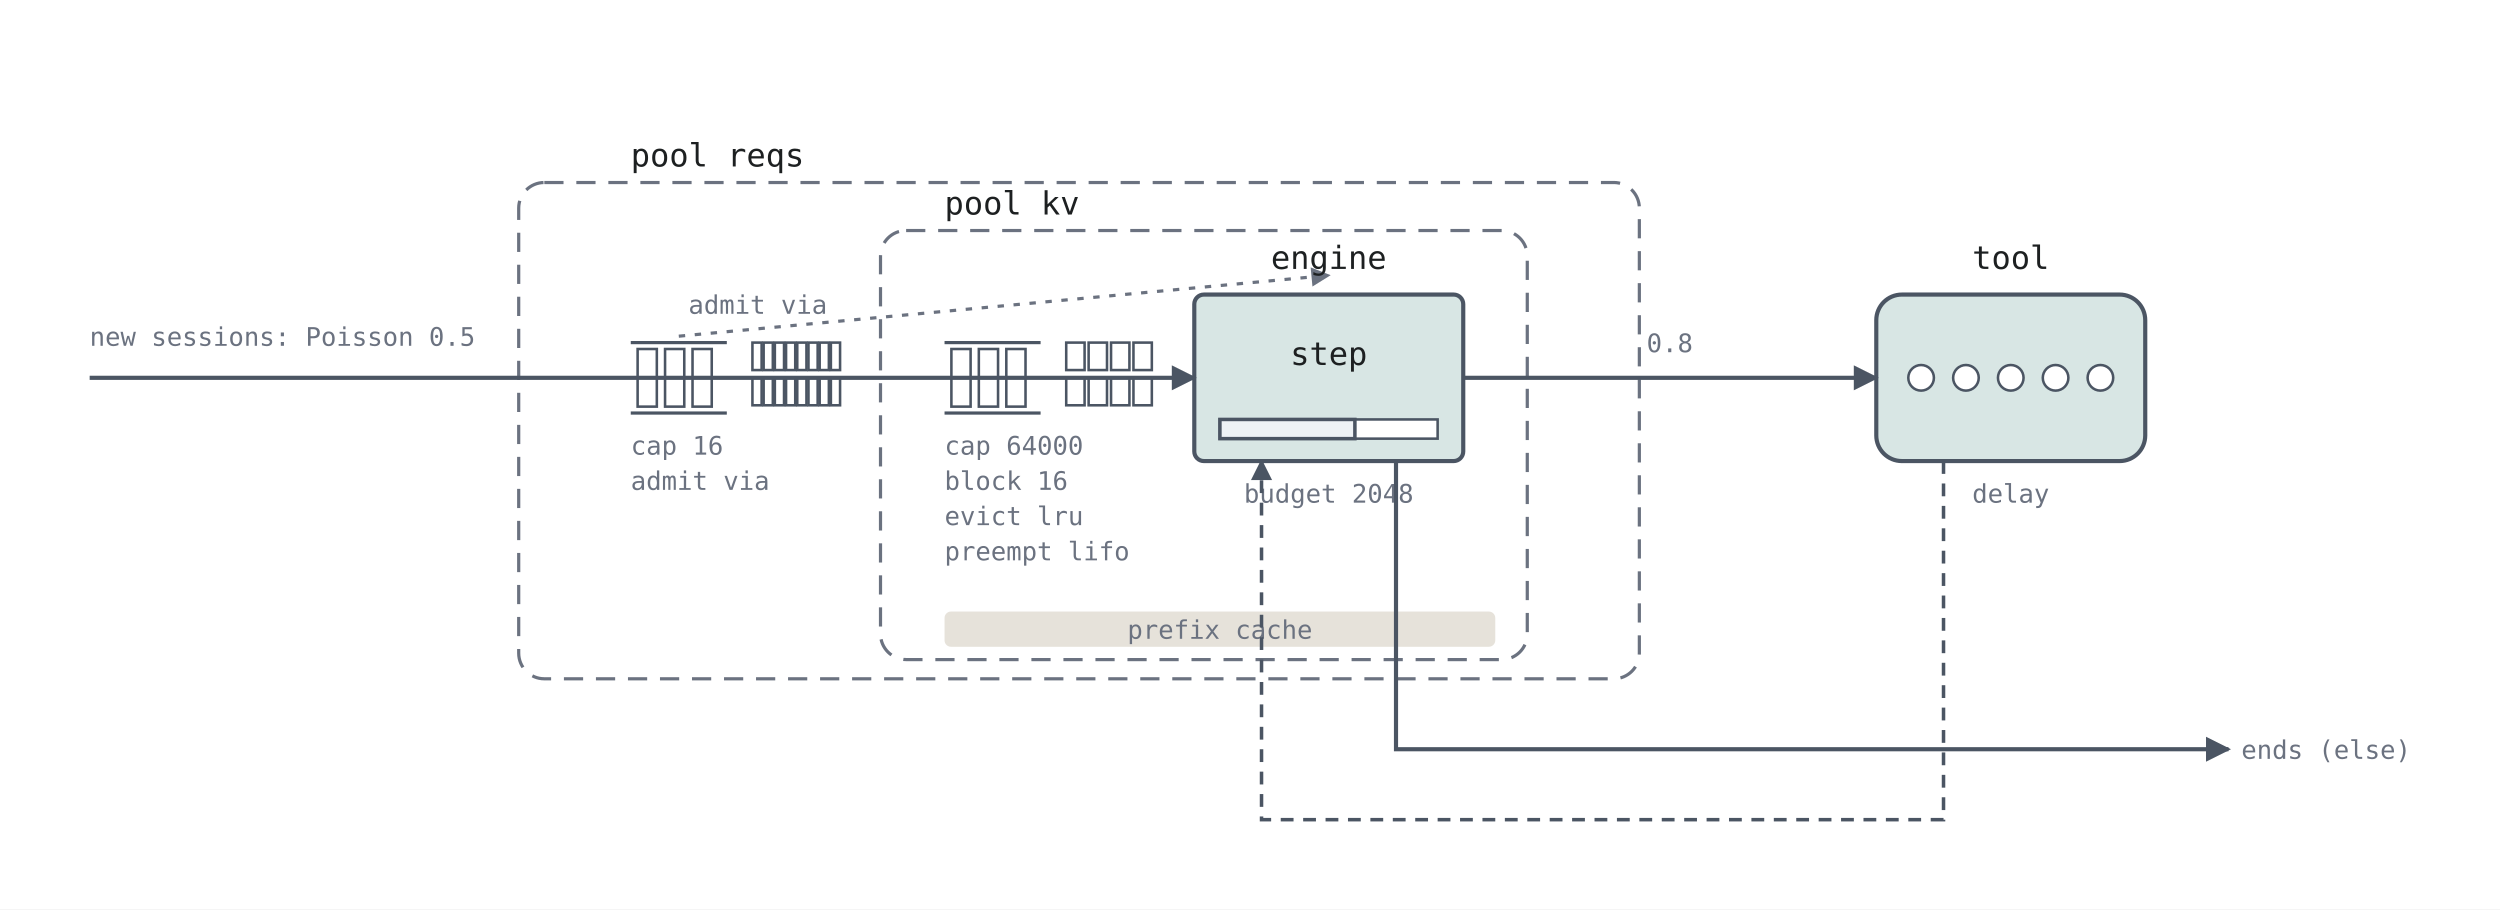
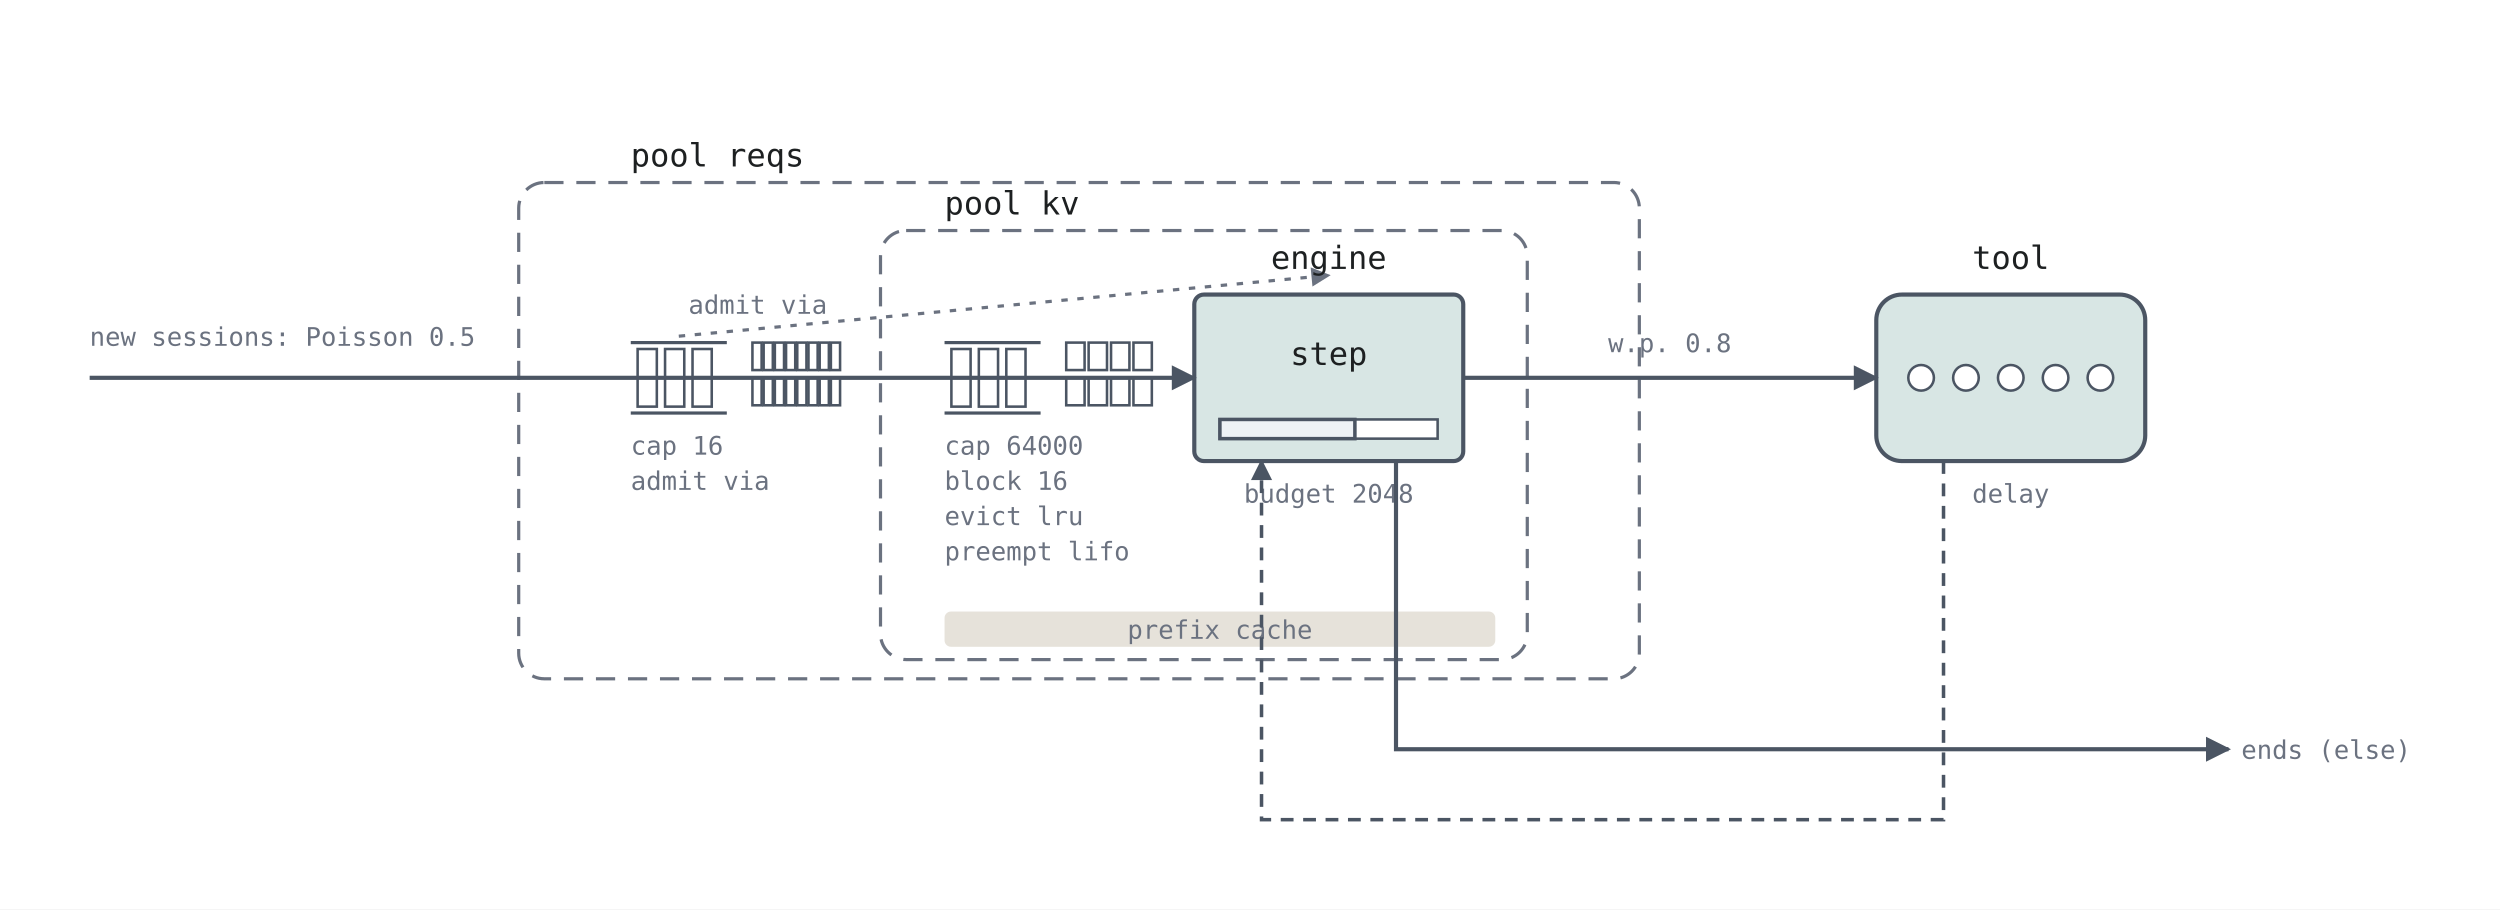
<svg xmlns="http://www.w3.org/2000/svg" width="780.8" height="284" viewBox="0 0 780.8 284" role="img">
  <style>
  text { font-family: ui-monospace, "SF Mono", Menlo, Consolas, monospace; }
  @media (prefers-color-scheme: dark) {
    text { fill: #e8e6e3; } text.dim { fill: #9aa4b2; }
    .bg { fill:#14171a }
    .solid { fill:#232a31;stroke:#b6bfcc }
    .body { fill:#232a31;stroke:#b6bfcc }
    .admission { fill:#232a31;stroke:#b6bfcc }
    .cached { fill:#33302a }
    .fits { stroke:#9aa4b2 }
    .enclosure { stroke:#9aa4b2 }
    .station { fill:#26403d;stroke:#b6bfcc }
    .cell { fill:#14171a;stroke:#b6bfcc }
    .rail { stroke:#b6bfcc }
    .flow { stroke:#b6bfcc }
    .back { stroke:#b6bfcc }
    .relation { stroke:#9aa4b2 }
    .grow { stroke:#b6bfcc }
  }
</style>
  <defs>
    <marker id="a" viewBox="0 0 10 10" refX="9" refY="5" markerWidth="6" markerHeight="6" orient="auto-start-reverse">
      <path d="M0 0 L10 5 L0 10 z" fill="context-stroke" />
    </marker>
  </defs>
  <rect class="bg" fill="#ffffff" x="0" y="0" width="780.8" height="284" />
  <rect class="enclosure" fill="none" stroke="#6b7280" stroke-width="1" stroke-dasharray="6 4" x="275" y="72" width="202" height="134" rx="8" />
  <text x="295" y="67" text-anchor="start" font-size="10" fill="#1d2021">pool kv</text>
  <path class="rail" fill="none" stroke="#4b5563" stroke-width="1" d="M295 107 L325 107 M295 129 L325 129" />
  <rect class="cell" fill="#ffffff" stroke="#4b5563" stroke-width=".8" x="297.14" y="109" width="6" height="18" />
  <rect class="cell" fill="#ffffff" stroke="#4b5563" stroke-width=".8" x="305.71" y="109" width="6" height="18" />
  <rect class="cell" fill="#ffffff" stroke="#4b5563" stroke-width=".8" x="314.29" y="109" width="6" height="18" />
  <rect class="cell" fill="#ffffff" stroke="#4b5563" stroke-width=".8" x="333" y="107" width="5.74" height="8.58" />
  <rect class="cell" fill="#ffffff" stroke="#4b5563" stroke-width=".8" x="340" y="107" width="5.74" height="8.58" />
  <rect class="cell" fill="#ffffff" stroke="#4b5563" stroke-width=".8" x="347" y="107" width="5.74" height="8.58" />
  <rect class="cell" fill="#ffffff" stroke="#4b5563" stroke-width=".8" x="354" y="107" width="5.74" height="8.58" />
  <rect class="cell" fill="#ffffff" stroke="#4b5563" stroke-width=".8" x="333" y="118" width="5.74" height="8.58" />
  <rect class="cell" fill="#ffffff" stroke="#4b5563" stroke-width=".8" x="340" y="118" width="5.74" height="8.58" />
  <rect class="cell" fill="#ffffff" stroke="#4b5563" stroke-width=".8" x="347" y="118" width="5.74" height="8.58" />
  <rect class="cell" fill="#ffffff" stroke="#4b5563" stroke-width=".8" x="354" y="118" width="5.74" height="8.58" />
  <text x="295" y="142" text-anchor="start" font-size="8" fill="#6b7280" class="dim">cap 64000</text>
  <text x="295" y="153" text-anchor="start" font-size="8" fill="#6b7280" class="dim">block 16</text>
  <text x="295" y="164" text-anchor="start" font-size="8" fill="#6b7280" class="dim">evict lru</text>
  <text x="295" y="175" text-anchor="start" font-size="8" fill="#6b7280" class="dim">preempt lifo</text>
  <rect class="cached" fill="#e6e2da" stroke="none" x="295" y="191" width="172" height="11" rx="2" />
  <text x="381" y="199.5" text-anchor="middle" font-size="8" fill="#6b7280" class="dim">prefix cache</text>
  <rect class="enclosure" fill="none" stroke="#6b7280" stroke-width="1" stroke-dasharray="6 4" x="162" y="57" width="350" height="155" rx="8" />
  <text x="197" y="52" text-anchor="start" font-size="10" fill="#1d2021">pool reqs</text>
  <path class="rail" fill="none" stroke="#4b5563" stroke-width="1" d="M197 107 L227 107 M197 129 L227 129" />
  <rect class="cell" fill="#ffffff" stroke="#4b5563" stroke-width=".8" x="199.14" y="109" width="6" height="18" />
  <rect class="cell" fill="#ffffff" stroke="#4b5563" stroke-width=".8" x="207.71" y="109" width="6" height="18" />
  <rect class="cell" fill="#ffffff" stroke="#4b5563" stroke-width=".8" x="216.29" y="109" width="6" height="18" />
  <rect class="cell" fill="#ffffff" stroke="#4b5563" stroke-width=".8" x="235" y="107" width="2.87" height="8.58" />
  <rect class="cell" fill="#ffffff" stroke="#4b5563" stroke-width=".8" x="238.5" y="107" width="2.87" height="8.58" />
  <rect class="cell" fill="#ffffff" stroke="#4b5563" stroke-width=".8" x="242" y="107" width="2.87" height="8.58" />
  <rect class="cell" fill="#ffffff" stroke="#4b5563" stroke-width=".8" x="245.5" y="107" width="2.87" height="8.58" />
  <rect class="cell" fill="#ffffff" stroke="#4b5563" stroke-width=".8" x="249" y="107" width="2.87" height="8.58" />
  <rect class="cell" fill="#ffffff" stroke="#4b5563" stroke-width=".8" x="252.5" y="107" width="2.87" height="8.58" />
  <rect class="cell" fill="#ffffff" stroke="#4b5563" stroke-width=".8" x="256" y="107" width="2.87" height="8.58" />
  <rect class="cell" fill="#ffffff" stroke="#4b5563" stroke-width=".8" x="259.5" y="107" width="2.87" height="8.58" />
  <rect class="cell" fill="#ffffff" stroke="#4b5563" stroke-width=".8" x="235" y="118" width="2.87" height="8.58" />
  <rect class="cell" fill="#ffffff" stroke="#4b5563" stroke-width=".8" x="238.5" y="118" width="2.87" height="8.58" />
  <rect class="cell" fill="#ffffff" stroke="#4b5563" stroke-width=".8" x="242" y="118" width="2.87" height="8.58" />
  <rect class="cell" fill="#ffffff" stroke="#4b5563" stroke-width=".8" x="245.5" y="118" width="2.87" height="8.58" />
  <rect class="cell" fill="#ffffff" stroke="#4b5563" stroke-width=".8" x="249" y="118" width="2.87" height="8.58" />
  <rect class="cell" fill="#ffffff" stroke="#4b5563" stroke-width=".8" x="252.5" y="118" width="2.87" height="8.58" />
  <rect class="cell" fill="#ffffff" stroke="#4b5563" stroke-width=".8" x="256" y="118" width="2.87" height="8.58" />
  <rect class="cell" fill="#ffffff" stroke="#4b5563" stroke-width=".8" x="259.5" y="118" width="2.87" height="8.58" />
  <text x="197" y="142" text-anchor="start" font-size="8" fill="#6b7280" class="dim">cap 16</text>
  <text x="197" y="153" text-anchor="start" font-size="8" fill="#6b7280" class="dim">admit via</text>
  <path class="relation" fill="none" stroke="#6b7280" stroke-width="1" stroke-dasharray="2 3" d="M212 105 L415 86" marker-end="url(#a)" />
  <text x="215" y="98" text-anchor="start" font-size="8" fill="#6b7280" class="dim">admit via</text>
  <rect class="station" fill="#d8e6e4" stroke="#4b5563" stroke-width="1.3" x="373" y="92" width="84" height="52" rx="3" />
  <rect class="cell" fill="#ffffff" stroke="#4b5563" stroke-width=".8" x="381" y="131" width="68" height="6" />
  <rect class="solid" fill="#eef2f5" stroke="#4b5563" stroke-width="1.1" x="381" y="131" width="42.16" height="6" />
  <text x="415" y="114" text-anchor="middle" font-size="10" fill="#1d2021">step</text>
  <text x="415" y="84" text-anchor="middle" font-size="10" fill="#1d2021">engine</text>
  <text x="415" y="157" text-anchor="middle" font-size="8" fill="#6b7280" class="dim">budget 2048</text>
  <rect class="station" fill="#d8e6e4" stroke="#4b5563" stroke-width="1.3" x="586" y="92" width="84" height="52" rx="8" />
  <circle class="cell" fill="#ffffff" stroke="#4b5563" stroke-width=".8" cx="600" cy="118" r="4" />
  <circle class="cell" fill="#ffffff" stroke="#4b5563" stroke-width=".8" cx="614" cy="118" r="4" />
  <circle class="cell" fill="#ffffff" stroke="#4b5563" stroke-width=".8" cx="628" cy="118" r="4" />
  <circle class="cell" fill="#ffffff" stroke="#4b5563" stroke-width=".8" cx="642" cy="118" r="4" />
  <circle class="cell" fill="#ffffff" stroke="#4b5563" stroke-width=".8" cx="656" cy="118" r="4" />
  <text x="628" y="84" text-anchor="middle" font-size="10" fill="#1d2021">tool</text>
  <text x="628" y="157" text-anchor="middle" font-size="8" fill="#6b7280" class="dim">delay</text>
  <path class="flow" fill="none" stroke="#4b5563" stroke-width="1.3" d="M28 118 L373 118" marker-end="url(#a)" />
  <text x="28" y="108" text-anchor="start" font-size="8" fill="#6b7280" class="dim">new sessions: Poisson 0.5</text>
  <path class="flow" fill="none" stroke="#4b5563" stroke-width="1.3" d="M457 118 L586 118" marker-end="url(#a)" />
-   <text x="521.5" y="110" text-anchor="middle" font-size="8" fill="#6b7280" class="dim">0.8</text>
+   <text x="521.5" y="110" text-anchor="middle" font-size="8" fill="#6b7280" class="dim">w.p. 0.8</text>
  <path class="flow" fill="none" stroke="#4b5563" stroke-width="1.3" d="M436 144 L436 234 L696 234" marker-end="url(#a)" />
  <text x="700" y="237" text-anchor="start" font-size="8" fill="#6b7280" class="dim">ends (else)</text>
  <path class="back" fill="none" stroke="#4b5563" stroke-width="1.1" stroke-dasharray="4 3" d="M607 144 L607 256 L394 256 L394 144" marker-end="url(#a)" />
</svg>
